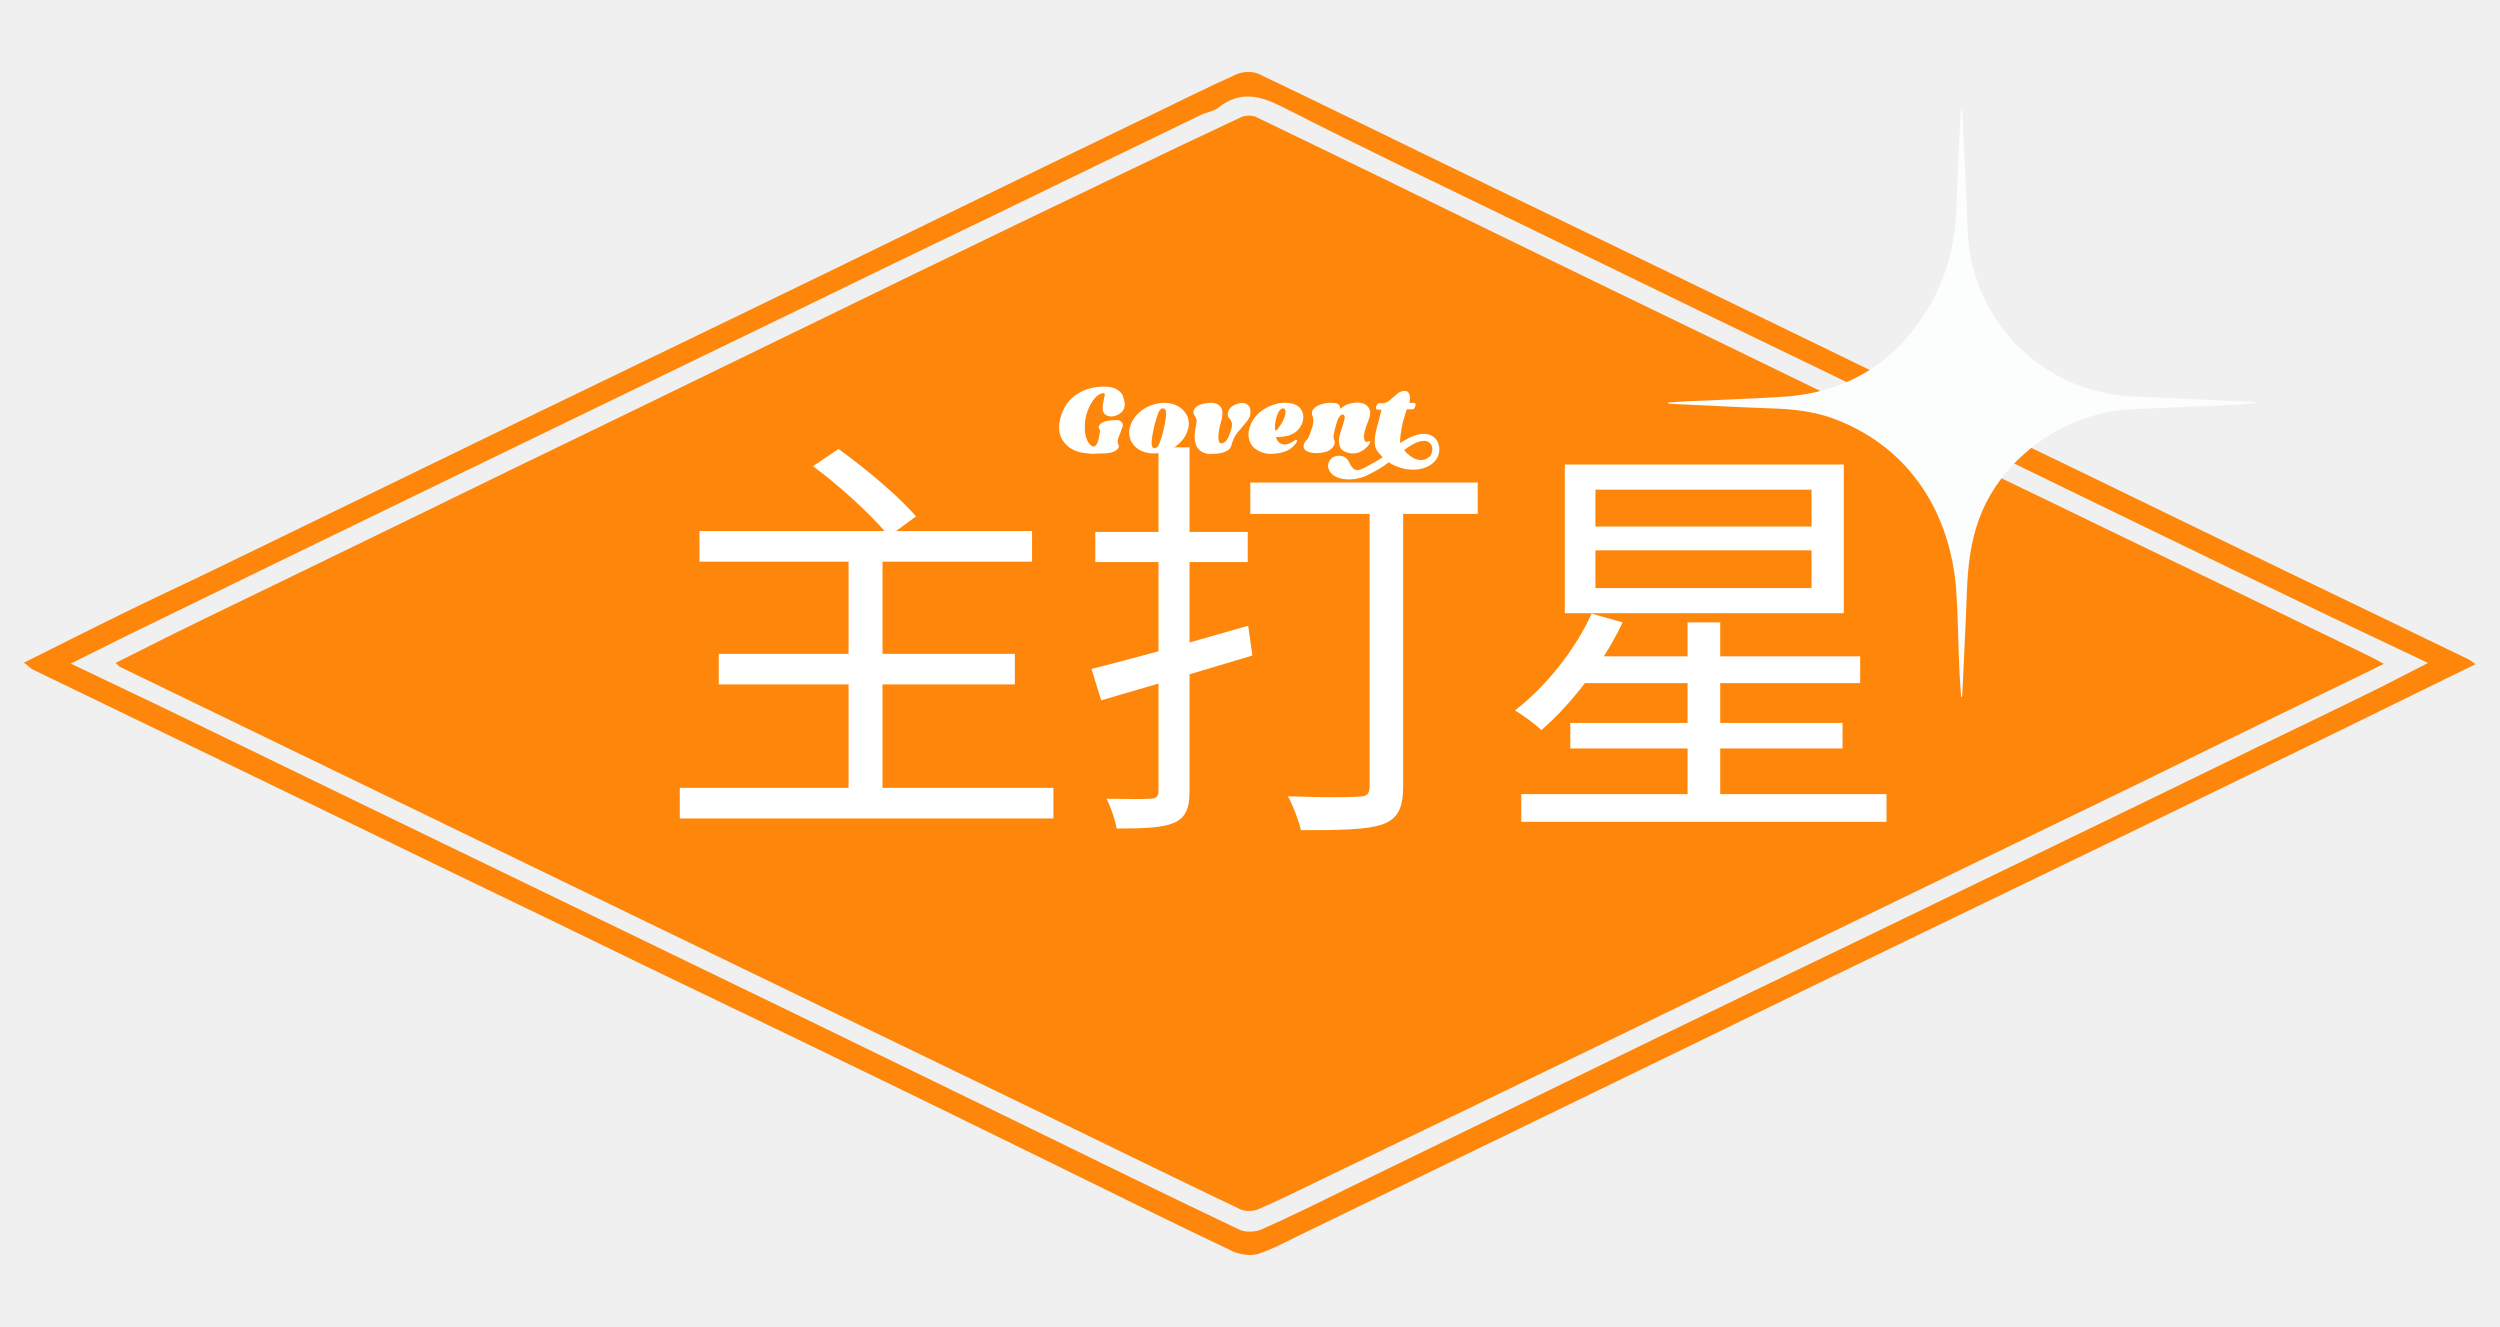
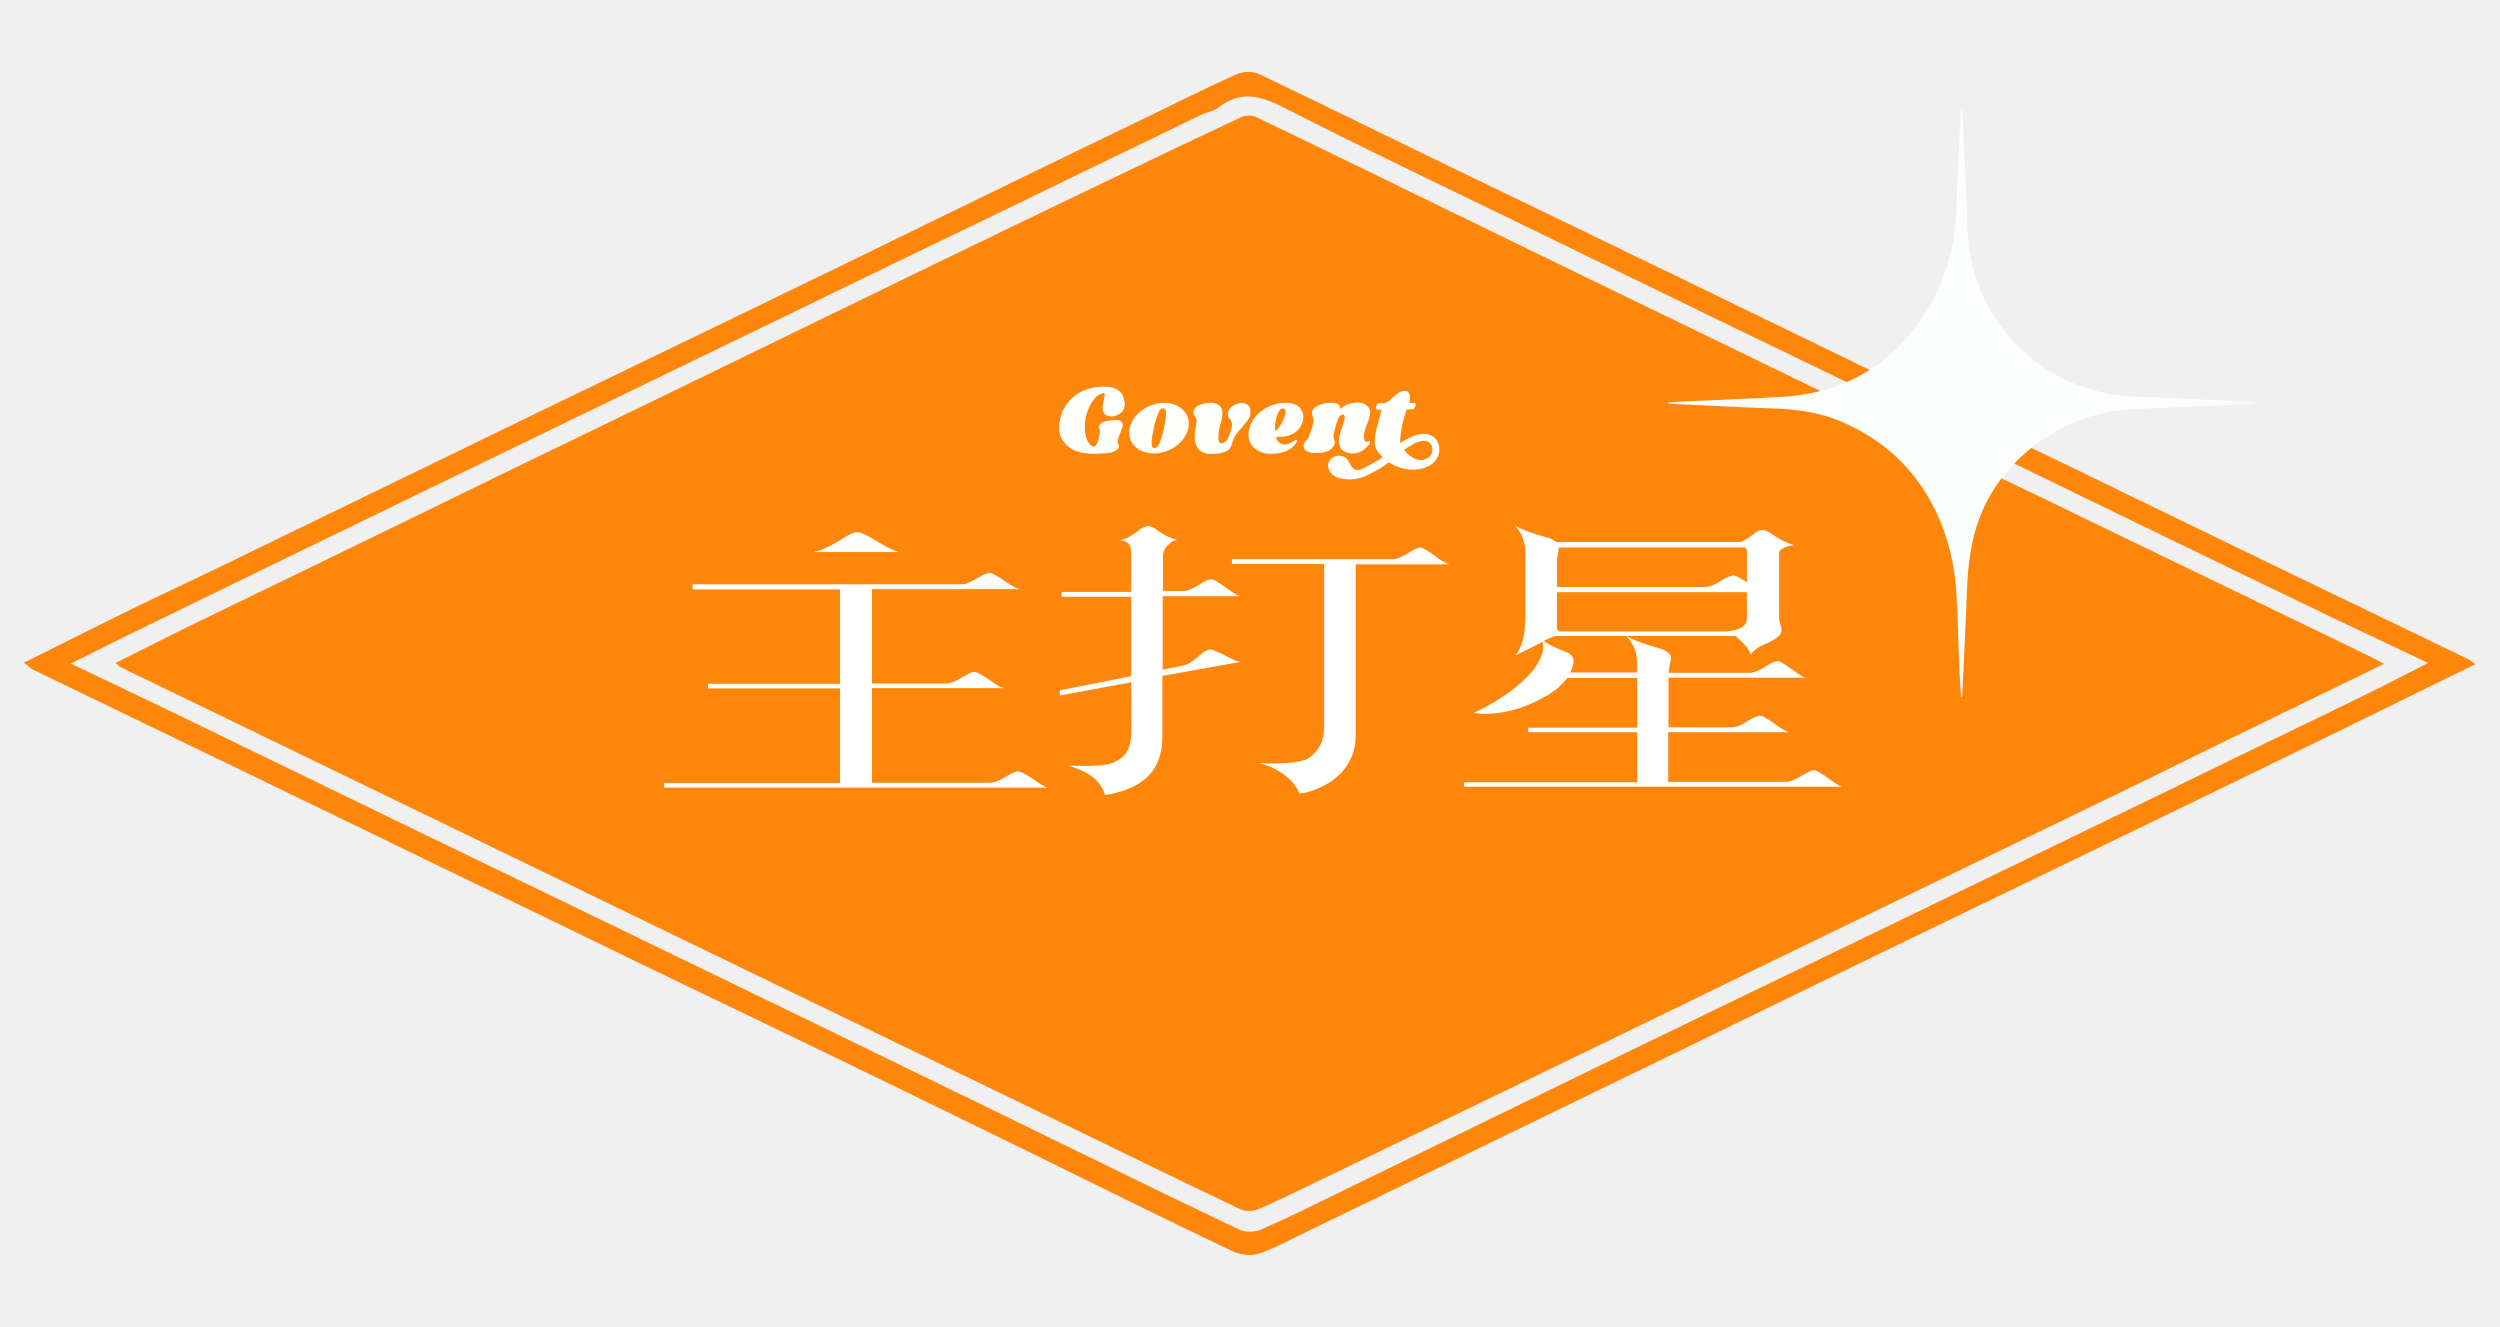
<svg xmlns="http://www.w3.org/2000/svg" version="1.1" id="Layer_1" x="0px" y="0px" viewBox="0 0 816 433" style="enable-background:new 0 0 816 433;" xml:space="preserve">
  <style type="text/css">
	.st0{opacity:0.95;}
	.st1{fill:#FF8200;}
	.st2{opacity:0.95;fill:#FF8200;enable-background:new    ;}
	.st3{fill:#FFFFFE;}
- 	.st4{fill:#FFFFFF;}
- 	.st5{font-family:'173-SSShanShuiSongTi';}
- 	.st6{font-size:136.714px;}
- 	.st7{fill:#FCFDFD;}
+ 	.st4{enable-background:new    ;}
+ 	.st5{fill:#FFFFFF;}
+ 	.st6{fill:#FCFDFD;}
</style>
  <g class="st0">
    <path class="st1" d="M7.8,216.3c12-6,23.7-11.9,35.4-17.6c10.2-5,20.5-9.7,30.7-14.7c34-16.5,67.9-33,101.9-49.5   c21.7-10.5,43.5-21,65.2-31.5c22.2-10.7,44.3-21.5,66.4-32.3c22.6-11,45.2-22,67.8-32.9c9.5-4.6,18.9-9.3,28.5-13.6   c2.1-0.9,5.3-1,7.3,0c23.1,11,46.1,22.4,69.1,33.5c21.9,10.6,43.8,21.1,65.6,31.7c21.9,10.6,43.8,21.3,65.7,31.9   c22.5,10.9,45,21.7,67.4,32.5c22.3,10.8,44.6,21.7,67,32.5c19.9,9.6,39.9,19.2,59.9,28.9c0.7,0.3,1.3,0.9,2.3,1.6   c-15,7.3-29.6,14.5-44.1,21.6c-25.4,12.4-50.8,24.7-76.2,37c-20.8,10.1-41.7,20.1-62.5,30.2c-23.2,11.2-46.4,22.5-69.6,33.8   c-22.2,10.8-44.3,21.5-66.5,32.3c-21.9,10.6-43.7,21.2-65.6,31.8c-4.3,2.1-8.5,4.4-13,5.8c-2.4,0.7-5.8,0.2-8.2-0.9   c-19.6-9.3-39-18.9-58.5-28.5c-22.1-10.8-44.2-21.7-66.4-32.4c-22.4-10.9-45-21.7-67.4-32.5c-22-10.7-44-21.4-66.1-32   c-22.6-11-45.2-21.9-67.9-32.9c-21.9-10.6-43.7-21.1-65.6-31.7C9.6,217.8,8.8,217,7.8,216.3z M23.1,216.6   c12.7,6.1,24.9,11.8,37,17.7c22.5,10.9,45,21.8,67.4,32.7c22.7,11,45.5,22,68.2,33c21.3,10.3,42.5,20.6,63.8,30.9   c23.6,11.5,47.3,23,70.9,34.5c24.6,12,49.2,24.1,74,35.9c2,1,5.3,0.9,7.3,0c9.3-4.1,18.4-8.6,27.5-13.1   c33.1-16.1,66.1-32.2,99.2-48.3c22.4-10.9,44.9-21.7,67.3-32.5c21.7-10.5,43.4-21,65.1-31.5c22.2-10.7,44.3-21.5,66.5-32.3   c11.6-5.6,23.3-11.2,34.9-16.9c6.4-3.1,12.8-6.5,20.3-10.3c-11.3-5.4-21.3-10.1-31.4-14.9c-22-10.6-44-21.2-66-31.9   c-22.8-11-45.5-22.2-68.3-33.2c-22.2-10.8-44.3-21.5-66.5-32.2C539,93.8,517.6,83.4,496.2,73c-25.9-12.6-51.8-24.9-77.4-38   c-7.5-3.8-13.9-5.5-21.1,0.1c-1.6,1.3-3.9,1.5-5.9,2.5c-22.6,10.9-45.2,21.9-67.7,32.8c-21.6,10.4-43.2,20.8-64.7,31.3   c-22.3,10.8-44.6,21.6-66.9,32.4c-23.1,11.2-46.1,22.3-69.1,33.5c-23.3,11.3-46.6,22.6-69.9,34C43.5,206.4,33.7,211.3,23.1,216.6z" />
  </g>
  <path class="st2" d="M37.7,216.4c9.4-4.7,18.4-9.3,27.5-13.7c10.9-5.3,21.9-10.6,32.8-15.9c22.7-11,45.5-22.1,68.2-33.2  c21.9-10.6,43.7-21.1,65.6-31.8c22-10.7,44-21.4,66-32.1c22.3-10.8,44.6-21.6,67-32.3c13.5-6.5,26.9-12.9,40.4-19.2  c1.3-0.6,3.5-0.6,4.8,0c25.6,12.3,51.1,24.8,76.6,37.2c22.7,11.1,45.5,22.1,68.2,33.1c21.9,10.6,43.7,21.3,65.6,31.8  c22.2,10.7,44.4,21.3,66.6,32.1c28.7,13.8,57.3,27.7,86,41.6c1.5,0.7,2.9,1.5,5.1,2.7c-11.2,5.5-21.8,10.6-32.3,15.7  c-15.5,7.5-30.9,15.1-46.4,22.7c-34.4,16.7-68.8,33.3-103.2,50c-21.9,10.6-43.7,21.3-65.6,31.9c-33,16-65.9,31.9-98.9,47.8  c-7,3.4-13.9,6.8-21,9.9c-1.7,0.7-4.3,0.8-5.9,0c-23.3-11.1-46.4-22.5-69.6-33.7c-22.3-10.8-44.6-21.6-67-32.4  c-22.3-10.8-44.6-21.6-66.9-32.4c-33-16-65.9-31.9-98.9-47.9c-21.1-10.2-42.3-20.5-63.4-30.7C38.8,217.3,38.5,217,37.7,216.4z" />
  <g>
    <path class="st3" d="M364.7,127.2c-1.1-0.7-2.7-1.1-4.9-1c-3.1,0.1-5.9,0.9-8.2,2.4c-2.3,1.5-4,3.6-5,6.3c-0.8,2.2-1.1,4.3-0.8,6   c0.3,1.8,1.1,3.2,2.4,4.4c1.2,1.2,2.8,2,4.7,2.4c2,0.3,3.5,0.5,4.5,0.4s1.9-0.1,2.6-0.1c1.1,0,2.1-0.1,3-0.4c0.9-0.3,1.6-0.7,2-1.3   c0.2-0.3,0.2-0.5,0.2-0.7s-0.1-0.4-0.2-0.5c-0.1-0.2-0.2-0.6-0.2-1c0-0.3,0.1-0.7,0.3-1.4c0.1-0.2,0.1-0.4,0.2-0.5   c0-0.1,0.1-0.2,0.1-0.3c0.1-0.1,0.1-0.2,0.2-0.4s0.2-0.5,0.3-0.8c0.1-0.4,0.3-0.9,0.6-1.6c0-0.6-0.1-1.1-0.5-1.4   c-0.4-0.4-0.8-0.6-1.3-0.6c-1.2,0-2.4,0.1-3.5,0.3c-1.2,0.3-1.9,0.7-2.4,1.4c-0.1,0.3-0.2,0.5-0.2,0.7s0.1,0.3,0.2,0.5   c0.1,0.1,0.1,0.3,0.2,0.5c0,0.2,0,0.4,0,0.6c0,0.1,0,0.2-0.1,0.4c-0.1,0.9-0.3,1.6-0.4,2.1c-0.6,2.2-1.5,2.7-2.6,1.6   c-1.1-1.1-1.7-2.8-1.8-5c-0.1-2.3,0.2-4.3,0.9-6.1c0.7-1.8,1.5-3.2,2.4-4.2s1.8-1.5,2.8-1.6c0.3,0,0.4,0.2,0.4,0.6   c-0.1,0.4-0.2,1-0.4,2c-0.2,0.9-0.3,1.7-0.3,2.3c0,1.1,0.4,1.9,1.1,2.3c0.7,0.4,1.5,0.5,2.4,0.4c0.9-0.2,1.8-0.6,2.5-1.2   c0.7-0.6,1.1-1.4,1.2-2.3c0.1-0.7-0.1-1.6-0.4-2.5C366.5,128.7,365.8,127.9,364.7,127.2z" />
    <path class="st3" d="M379.9,131.5c-0.2,0-0.5,0-0.7,0c-2.7,0.3-5.1,1.2-7.1,2.9s-3.1,3.7-3.5,6c-0.1,1.5,0.1,2.9,0.9,4.1   c0.7,1.2,1.8,2.1,3.1,2.7c1.4,0.6,3,0.9,4.8,0.8c2.7-0.3,5.1-1.2,7.1-2.9s3.1-3.7,3.5-6c0.2-2.2-0.5-4-2-5.4   C384.4,132.2,382.4,131.5,379.9,131.5z M380.6,135.6c-0.1,1.3-0.4,2.9-0.8,4.7c-0.4,1.5-0.7,2.7-1.1,3.7c-0.3,0.9-0.7,1.6-1,1.9   c-0.4,0.3-0.7,0.5-1,0.4c-0.7-0.2-0.9-0.9-0.8-2.3c0.1-1.3,0.4-2.9,0.8-4.8c0.4-1.7,0.9-3.2,1.3-4.3c0.5-1.1,1-1.7,1.7-1.6h0.1   C380.5,133.5,380.7,134.3,380.6,135.6z" />
    <path class="st3" d="M407.9,132.9c-0.4-0.7-1-1.1-1.8-1.3s-1.8,0-3,0.5s-1.9,1.3-2.2,2.3c-0.3,1-0.2,1.7,0.4,2.2   c0.9,0.9,1.1,2.2,0.4,4.1c-0.6,1.9-1.2,3-1.7,3.4s-0.9,0.6-1.3,0.6c-0.3,0-0.6-0.1-0.7-0.3s-0.2-0.5-0.3-0.9   c-0.1-1.5,0.1-3.4,0.8-5.7c0.4-1.2,0.5-2.3,0.5-3.3c-0.1-1-0.4-1.7-1.1-2.2c-0.6-0.5-1.3-0.7-1.9-0.8c-1.4-0.1-2.7,0.1-4,0.5   s-2,1.1-2.4,2c-0.1,0.4-0.1,0.7,0,1s0.2,0.5,0.4,0.8c0.1,0.2,0.3,0.4,0.4,0.7s0.2,0.5,0.2,0.9c-0.1,0.4-0.1,0.8-0.2,1.3   c-0.2,0.8-0.3,1.7-0.4,2.7s-0.1,1.9,0.1,2.8c0.2,0.9,0.5,1.7,1.1,2.4s1.5,1.2,2.8,1.5c0.8,0.1,1.5,0.1,2.1,0c0.3,0,0.6,0,0.9,0   c1.3-0.1,2.4-0.4,3.4-0.9c0.6-0.3,1-0.7,1.2-1.1c0.2-0.4,0.4-0.8,0.5-1.3s0.4-1.2,0.7-1.9c0.4-0.7,0.9-1.6,1.8-2.5   c0.3-0.3,0.6-0.7,0.9-1.1c0.5-0.5,0.9-1.1,1.4-1.7c0.5-0.6,0.8-1.2,1.1-1.8C408.2,134.5,408.2,133.6,407.9,132.9z" />
    <path class="st3" d="M420.5,142.2c1.5-0.5,2.7-1.2,3.5-2.3c0.8-1,1.3-2.1,1.4-3.3s-0.2-2.3-0.9-3.2c-0.7-0.9-1.9-1.6-3.5-1.8   c-1.1-0.2-2.4-0.2-3.9,0.1c-2.2,0.5-4.1,1.4-5.7,2.7s-2.8,3-3.5,5c-0.5,1.7-0.5,3.1-0.1,4.4s1.2,2.2,2.2,2.9   c1.1,0.7,2.3,1.2,3.8,1.4c1.8,0.1,3.4-0.1,4.6-0.4c1.2-0.3,2.2-0.8,3-1.4c0.8-0.6,1.3-1.2,1.7-1.8c0.2-0.3,0.3-0.5,0.3-0.6   c0-0.2-0.1-0.3-0.2-0.3c-0.1-0.1-0.2-0.1-0.4,0c-0.1,0-0.2,0.1-0.3,0.2c-1.2,0.9-2.3,1.3-3.2,1.3c-0.9-0.1-1.7-0.4-2.2-1.1   c-0.3-0.4-0.5-0.8-0.7-1.3C418,142.6,419.4,142.5,420.5,142.2z M416.2,140.4c-0.1-0.7-0.1-1.6,0.1-2.7c0.2-1.2,0.5-2.2,0.9-3   s0.9-1.3,1.4-1.4c0.7,0,1,0.3,1,1.1c0,0.7-0.2,1.6-0.7,2.6c-0.4,1-1,1.9-1.6,2.7C416.9,140.3,416.6,140.6,416.2,140.4z" />
    <path class="st3" d="M435.4,145.4c0.2-0.4,0.3-0.7,0.3-1s-0.1-0.5-0.2-0.8c-0.2-0.4-0.3-0.8-0.2-1.5c0-0.4,0.2-1.1,0.4-2   c0.2-0.6,0.3-1.3,0.5-1.8c0.2-0.8,0.5-1.6,0.9-2.2c0.4-0.6,0.8-0.8,1.2-0.8c0.3,0,0.4,0.2,0.6,0.6c0.1,0.4-0.1,1.3-0.6,2.8   c-0.4,1.2-0.8,2.5-1.1,3.7c-0.3,1.3-0.2,2.5,0.2,3.5c0.4,1,1.5,1.7,3.1,2c1.1,0.2,2.1,0.1,3-0.2c0.9-0.4,1.6-0.8,2.1-1.3   c0.6-0.5,1-0.9,1.2-1.2s0.3-0.5,0.4-0.7c0-0.2,0-0.4-0.1-0.5s-0.3,0-0.6,0.1c-0.8,0.4-1.2-0.1-1.3-1.3c-0.1-1.2,0.4-3,1.4-5.4   c0.6-1.6,0.8-2.7,0.5-3.6c-0.3-0.8-0.8-1.4-1.5-1.8c-0.7-0.4-1.6-0.6-2.6-0.6s-2,0.2-3,0.5c-1,0.4-1.8,0.9-2.6,1.6   c0.1-1.3-0.7-2-2.4-2c-1.3-0.1-2.6,0.1-3.9,0.5s-2.2,1.1-2.7,2c-0.2,0.4-0.2,0.7-0.2,1s0.1,0.5,0.2,0.8c0.1,0.2,0.2,0.4,0.2,0.7   c0.1,0.2,0.1,0.5,0.1,0.9s-0.1,0.8-0.2,1.3c-0.2,0.8-0.5,1.9-1,3.1c-0.2,0.4-0.3,0.7-0.4,1s-0.3,0.5-0.5,0.7   c-0.3,0.3-0.5,0.5-0.7,0.8s-0.3,0.7-0.4,1.1c-0.1,0.8,0.3,1.5,1.1,1.9s1.9,0.6,3.1,0.6s2.4-0.2,3.6-0.6   C434.2,146.9,435,146.2,435.4,145.4z" />
    <path class="st3" d="M464.8,141.6c-2.7,0-5.6,1.6-7.8,3c-0.1-1.4,0.3-3.7,0.5-4.9c0.2-1.3,0.5-2.5,0.9-3.6c0.3-1.1,0.6-2,0.8-2.5   h1.8c0.2,0,0.5-0.1,0.6-0.3c0.2-0.2,0.3-0.5,0.4-0.8s0.1-0.6,0-0.7c-0.1-0.2-0.2-0.3-0.5-0.3H460c0.2-0.7,0.2-1.4,0.2-2   c0-0.7-0.3-1.2-0.7-1.6c-0.2-0.2-0.6-0.3-1-0.3c-0.3,0-0.7,0.1-1.2,0.2c-0.5,0.2-0.9,0.4-1.3,0.8c-0.4,0.3-0.8,0.7-1.2,1   c-0.5,0.4-0.9,0.8-1.4,1.2s-1,0.6-1.6,0.8h-1.6c-0.2,0-0.5,0.1-0.6,0.3c-0.2,0.2-0.3,0.5-0.4,0.7c-0.1,0.3-0.1,0.5,0,0.8   c0.1,0.2,0.2,0.3,0.5,0.3h1.2c-0.2,1-0.5,2.3-0.9,3.7c-0.4,1.3-0.7,2.6-1,3.9c-0.3,1.3-0.4,3.6-0.1,4.6c0.5,1.5,1.4,2.2,2.1,3   c0.1,0.1,0.2,0.2,0.3,0.3l-0.1,0.1c-1.4,1-3.2,2-5.7,3.3c-3.1,1.7-4,0.7-5.3-2c-0.9-1.9-3.2-2.2-4.8-1.5c-1.6,0.8-2.5,2.7-1.5,4.5   c1.7,3.4,8.3,3.7,12.6,1.4c3-1.5,4.7-2.5,6.8-4.1c2.4,1.6,5.3,2.4,7.9,2.4c5,0,8.6-2.8,8.6-6.6   C469.8,143.7,467.7,141.6,464.8,141.6z M467.5,146.6c0,0.8-0.2,1.6-0.6,2.2c-3.1,3-6.8,0.4-8.6-1.9c1.9-1.4,4.3-3,6.6-3   C466.4,143.9,467.5,145,467.5,146.6z" />
  </g>
-   <text transform="matrix(1 0 0 1 214.2227 260.849)" class="st4 st5 st6">主打星</text>
-   <path class="st7" d="M640.1,227.5c-0.2-3.4-0.5-6.8-0.6-10.2c-0.4-8.3-0.4-16.6-1-24.9c-1.9-24.1-14.3-45.8-39.3-55.5  c-6.8-2.6-13.9-3.4-21.1-3.6c-11-0.4-22-1-33-1.5c-0.3,0-0.5-0.1-0.8-0.4c1.9-0.1,3.8-0.3,5.7-0.4c10.7-0.5,21.3-0.8,32-1.5  c22-1.4,38.2-12.2,48.7-31.3c5.2-9.5,7.6-19.9,7.9-30.8c0.3-10.4,0.9-20.8,1.4-31.3c0-0.2,0.1-0.4,0.3-0.6c0.1,0.3,0.2,0.6,0.2,0.8  c0.6,12.8,1.3,25.5,1.7,38.3c0.8,27.4,20.7,50.1,47.9,54.2c4.4,0.7,8.9,0.7,13.4,0.9c10.7,0.5,21.4,1,32.1,1.5  c0.2,0,0.5,0.1,0.7,0.4c-1.7,0.1-3.3,0.3-5,0.4c-11.5,0.5-23.1,1.1-34.6,1.5c-21.9,0.7-42.9,15.3-50.5,35.3c-3,7.8-3.9,16-4.2,24.3  c-0.4,11.1-1,22.3-1.5,33.4c0,0.3-0.1,0.6-0.1,0.9C640.3,227.5,640.2,227.5,640.1,227.5z" />
+   <g class="st4">
+     <path class="st5" d="M323.1,187c0.7,0,2.8,1.2,6.4,3.7c1.6,1,2.7,1.5,3.1,1.5v0.1h-48v30.8H309c1.3,0,3.3-0.9,6.1-2.6   c1.3-0.8,2.3-1.2,3-1.2c0.8,0,3.2,1.4,7,4.1c1.2,0.8,2.1,1.1,2.5,1.1v0.1h-43v30.8c0,0.1,0.1,0.1,0.2,0.1h38c1.7,0,3.6-0.7,5.7-2.1   c1.8-1.1,3-1.6,3.7-1.6h0.2c0.8,0,3.2,1.3,7,4c1.3,0.8,2.1,1.2,2.5,1.2v0.1H216.8v-1.5h57.3c0.1,0,0.1,0,0.1-0.1v-30.7   c0-0.1,0-0.1-0.1-0.1h-43v-1.5h43.1v-30.8h-48.1v-1.7h88.1c1.1,0,3.3-1,6.5-3C321.9,187.2,322.6,187,323.1,187z M279.8,173.7   c1.2,0,3.6,1.2,7.5,3.6c2.7,1.6,4.7,2.5,5.9,2.8v0.1h-27.5v-0.1c2.2-0.3,5.6-1.9,10.3-4.9C277.6,174.2,278.8,173.7,279.8,173.7z" />
+     <path class="st5" d="M374.9,171.7c0.8,0,2.1,0.7,3.7,2c2.2,1.4,4.1,2.2,5.5,2.5v0.1c-1,0-2.1,0.7-3.4,2.1c-0.8,1.2-1.1,2.2-1.1,3.1   v11.4h7.1c1,0,3.1-1,6.4-3.1c1-0.5,1.8-0.7,2.3-0.7c0.8,0,2.6,1.1,5.7,3.4c1.8,1.3,3,2,3.6,2v0.1h-25.2v24c4.5-0.9,7.1-1.4,7.8-1.7   c0.9-0.3,2.7-1.6,5.5-4c0.9-0.6,1.6-0.9,2.1-0.9h0.2c0.7,0,3.2,1.1,7.4,3.3c0.7,0.3,1.4,0.5,2.1,0.7v0.1l-25.2,4.5v19.8   c0,6.5-2.2,11.4-6.6,14.6c-1.1,0.8-2.4,1.6-3.9,2.2c-1.3,0.6-3.4,1.3-6.3,2l-1.9,0.3c-1-3-2.8-5.3-5.4-6.8   c-1.4-0.9-3.5-1.8-6.2-2.7h-0.4v-0.1h0.1c1.7,0,3.6,0.1,5.5,0.1c5.2,0,8.5-0.5,9.9-1.5c1.9-0.9,3.2-2.2,4-3.9   c0.7-1.2,1.1-3.6,1.1-6.9v-1.4c0-3.2,0-7.7-0.1-13.6l-23.2,4.3c-0.1-0.6-0.1-1.1-0.1-1.7c1.1-0.2,8.9-1.7,23.3-4.6v-25.9h-22.7   v-1.6h22.7V180c0-1.9-0.9-3-2.6-3.5c-0.3-0.1-0.7-0.1-1.1-0.1v-0.1c1.6-0.1,3.9-1.3,6.7-3.6C373.5,172,374.3,171.7,374.9,171.7z    M463.6,178.7c0.8,0,3,1.4,6.6,4.1c1.5,0.9,2.4,1.3,2.7,1.3v0.1h-30.4v56.1c0,4.2-1.4,8-4.3,11.5c-2,2-3.5,3.3-4.6,3.8   c-1.6,1-3.6,1.9-5.9,2.7c-1.3,0.4-2.4,0.6-3.5,0.7c-1.7-3.8-5-6.8-10-8.9c-1.7-0.6-2.7-0.9-3.1-0.9v-0.1h0.1c1.2,0,2.3,0.1,3.1,0.1   h0.8c7,0,11.2-0.7,12.6-2.2c3-2.2,4.5-5.4,4.5-9.5v-53.4h-30c-0.1,0-0.1,0-0.1-0.1v-1.5h52.7c1.2,0,3.4-1,6.7-3.1   C462.5,179,463.2,178.7,463.6,178.7z" />
+     <path class="st5" d="M494.5,171.5L494.5,171.5c2,1.3,5.7,2.7,11,4.1c1.3,0.5,2.1,1,2.5,1.3H568c1-0.2,2.8-1.3,5.2-3.2   c0.7-0.5,1.3-0.7,1.9-0.7h0.3c0.9,0,2.4,0.8,4.4,2.3c2,1.2,3.7,2,5.1,2.4c0.1,0,0.3,0.1,0.6,0.2v0.1c-1.5,0-3,0.5-4.4,1.5   c-0.3,0.4-0.4,0.7-0.4,0.9V202c0,0.6,0.3,1.7,0.8,3.3v0.4c0,1.6-1.8,3-5.4,4.5c-1.4,0.6-2.7,1.4-3.9,2.5l-0.8,0.9   c-0.5-1.7-2.2-3.7-5-6H531c0,0-0.1,0-0.1,0.1l-0.1-0.1h-23c-0.4,0-1.7,0.5-3.9,1.6v0.1c1.6,1,3.3,1.9,5.3,2.7   c2.8,1,4.1,1.9,4.1,2.7c0.2,0,0.3,0.4,0.3,1.2v0.1c0,0.9-0.4,2.1-1.1,3.5h21.8v-3.6c0-2.9-1.1-5.7-3.4-8.3h0.1   c1.8,1.2,5.5,2.6,10.9,4.1c2.4,0.8,3.5,1.8,3.5,3.2c0,0.2-0.2,1.4-0.7,3.6v1.1h26.6c1.2,0,3.2-0.9,6.1-2.7c1.1-0.7,2-1.1,2.7-1.1   h0.2c0.7,0,2.9,1.4,6.7,4.2c1.2,0.8,1.9,1.1,2.3,1.1v0.1h-44.7v16.2h20.4c1.6,0,3.3-0.6,5.1-1.9c2.1-1.2,3.6-1.9,4.5-1.9   c0.8,0,3,1.4,6.7,4.1c1.3,0.8,2.2,1.2,2.5,1.2v0.1h-39.3v16.2H583c1.3,0,3.2-0.8,5.6-2.3c1.7-1,2.8-1.5,3.5-1.5   c0.8,0,3.1,1.4,6.7,4.1c1.3,0.8,2.1,1.3,2.5,1.3H477.9v-1.5h56.5V239h-35.6v-1.5h35.6v-16.2h-22.8c-1.9,2.2-3.4,3.7-4.5,4.3   c-3.1,2.2-6.8,4-11,5.5c-4.2,1.3-8,1.9-11.4,1.9c-1,0-2.2-0.1-3.5-0.3v-0.1c3.3-1.5,6.9-3.5,10.5-6c2-1.3,4.3-3.3,7.1-6   c0.1-0.1,0.6-0.7,1.7-1.9c2.1-3,3.2-5.5,3.2-7.5v-0.6c0-0.7-0.1-1.1-0.2-1.1l-8.7,4.4v-0.1c2-2.8,3-6.4,3-10.9c0,0,0.1-0.7,0.1-2.2   v-20.2C497.8,176.9,496.7,173.9,494.5,171.5z M508.2,193.2v10.5c0,0.1,0,0.2-0.1,0.3c0,1.1,0.3,1.8,0.8,2.1h54.7   c2.5-0.3,4-0.7,4.5-1.1c1.4-0.7,2.1-1.8,2.1-3.2v-8.5H508.2z M508.8,178.7v0.3c0,0.2-0.2,1.4-0.6,3.4v9.2h48.1   c1.7,0,3.8-0.8,6.1-2.5c1.6-0.8,2.7-1.3,3.5-1.3c0.9,0.2,2.3,0.9,4.3,2.3v-10.3c0-0.3-0.2-0.6-0.5-1.1H508.8z" />
+   </g>
+   <path class="st6" d="M640.1,227.5c-0.2-3.4-0.5-6.8-0.6-10.2c-0.4-8.3-0.4-16.6-1-24.9c-1.9-24.1-14.3-45.8-39.3-55.5  c-6.8-2.6-13.9-3.4-21.1-3.6c-11-0.4-22-1-33-1.5c-0.3,0-0.5-0.1-0.8-0.4c1.9-0.1,3.8-0.3,5.7-0.4c10.7-0.5,21.3-0.8,32-1.5  c22-1.4,38.2-12.2,48.7-31.3c5.2-9.5,7.6-19.9,7.9-30.8c0.3-10.4,0.9-20.8,1.4-31.3c0-0.2,0.1-0.4,0.3-0.6c0.1,0.3,0.2,0.6,0.2,0.8  c0.6,12.8,1.3,25.5,1.7,38.3c0.8,27.4,20.7,50.1,47.9,54.2c4.4,0.7,8.9,0.7,13.4,0.9c10.7,0.5,21.4,1,32.1,1.5  c0.2,0,0.5,0.1,0.7,0.4c-1.7,0.1-3.3,0.3-5,0.4c-11.5,0.5-23.1,1.1-34.6,1.5c-21.9,0.7-42.9,15.3-50.5,35.3c-3,7.8-3.9,16-4.2,24.3  c-0.4,11.1-1,22.3-1.5,33.4c0,0.3-0.1,0.6-0.1,0.9C640.3,227.5,640.2,227.5,640.1,227.5z" />
</svg>
